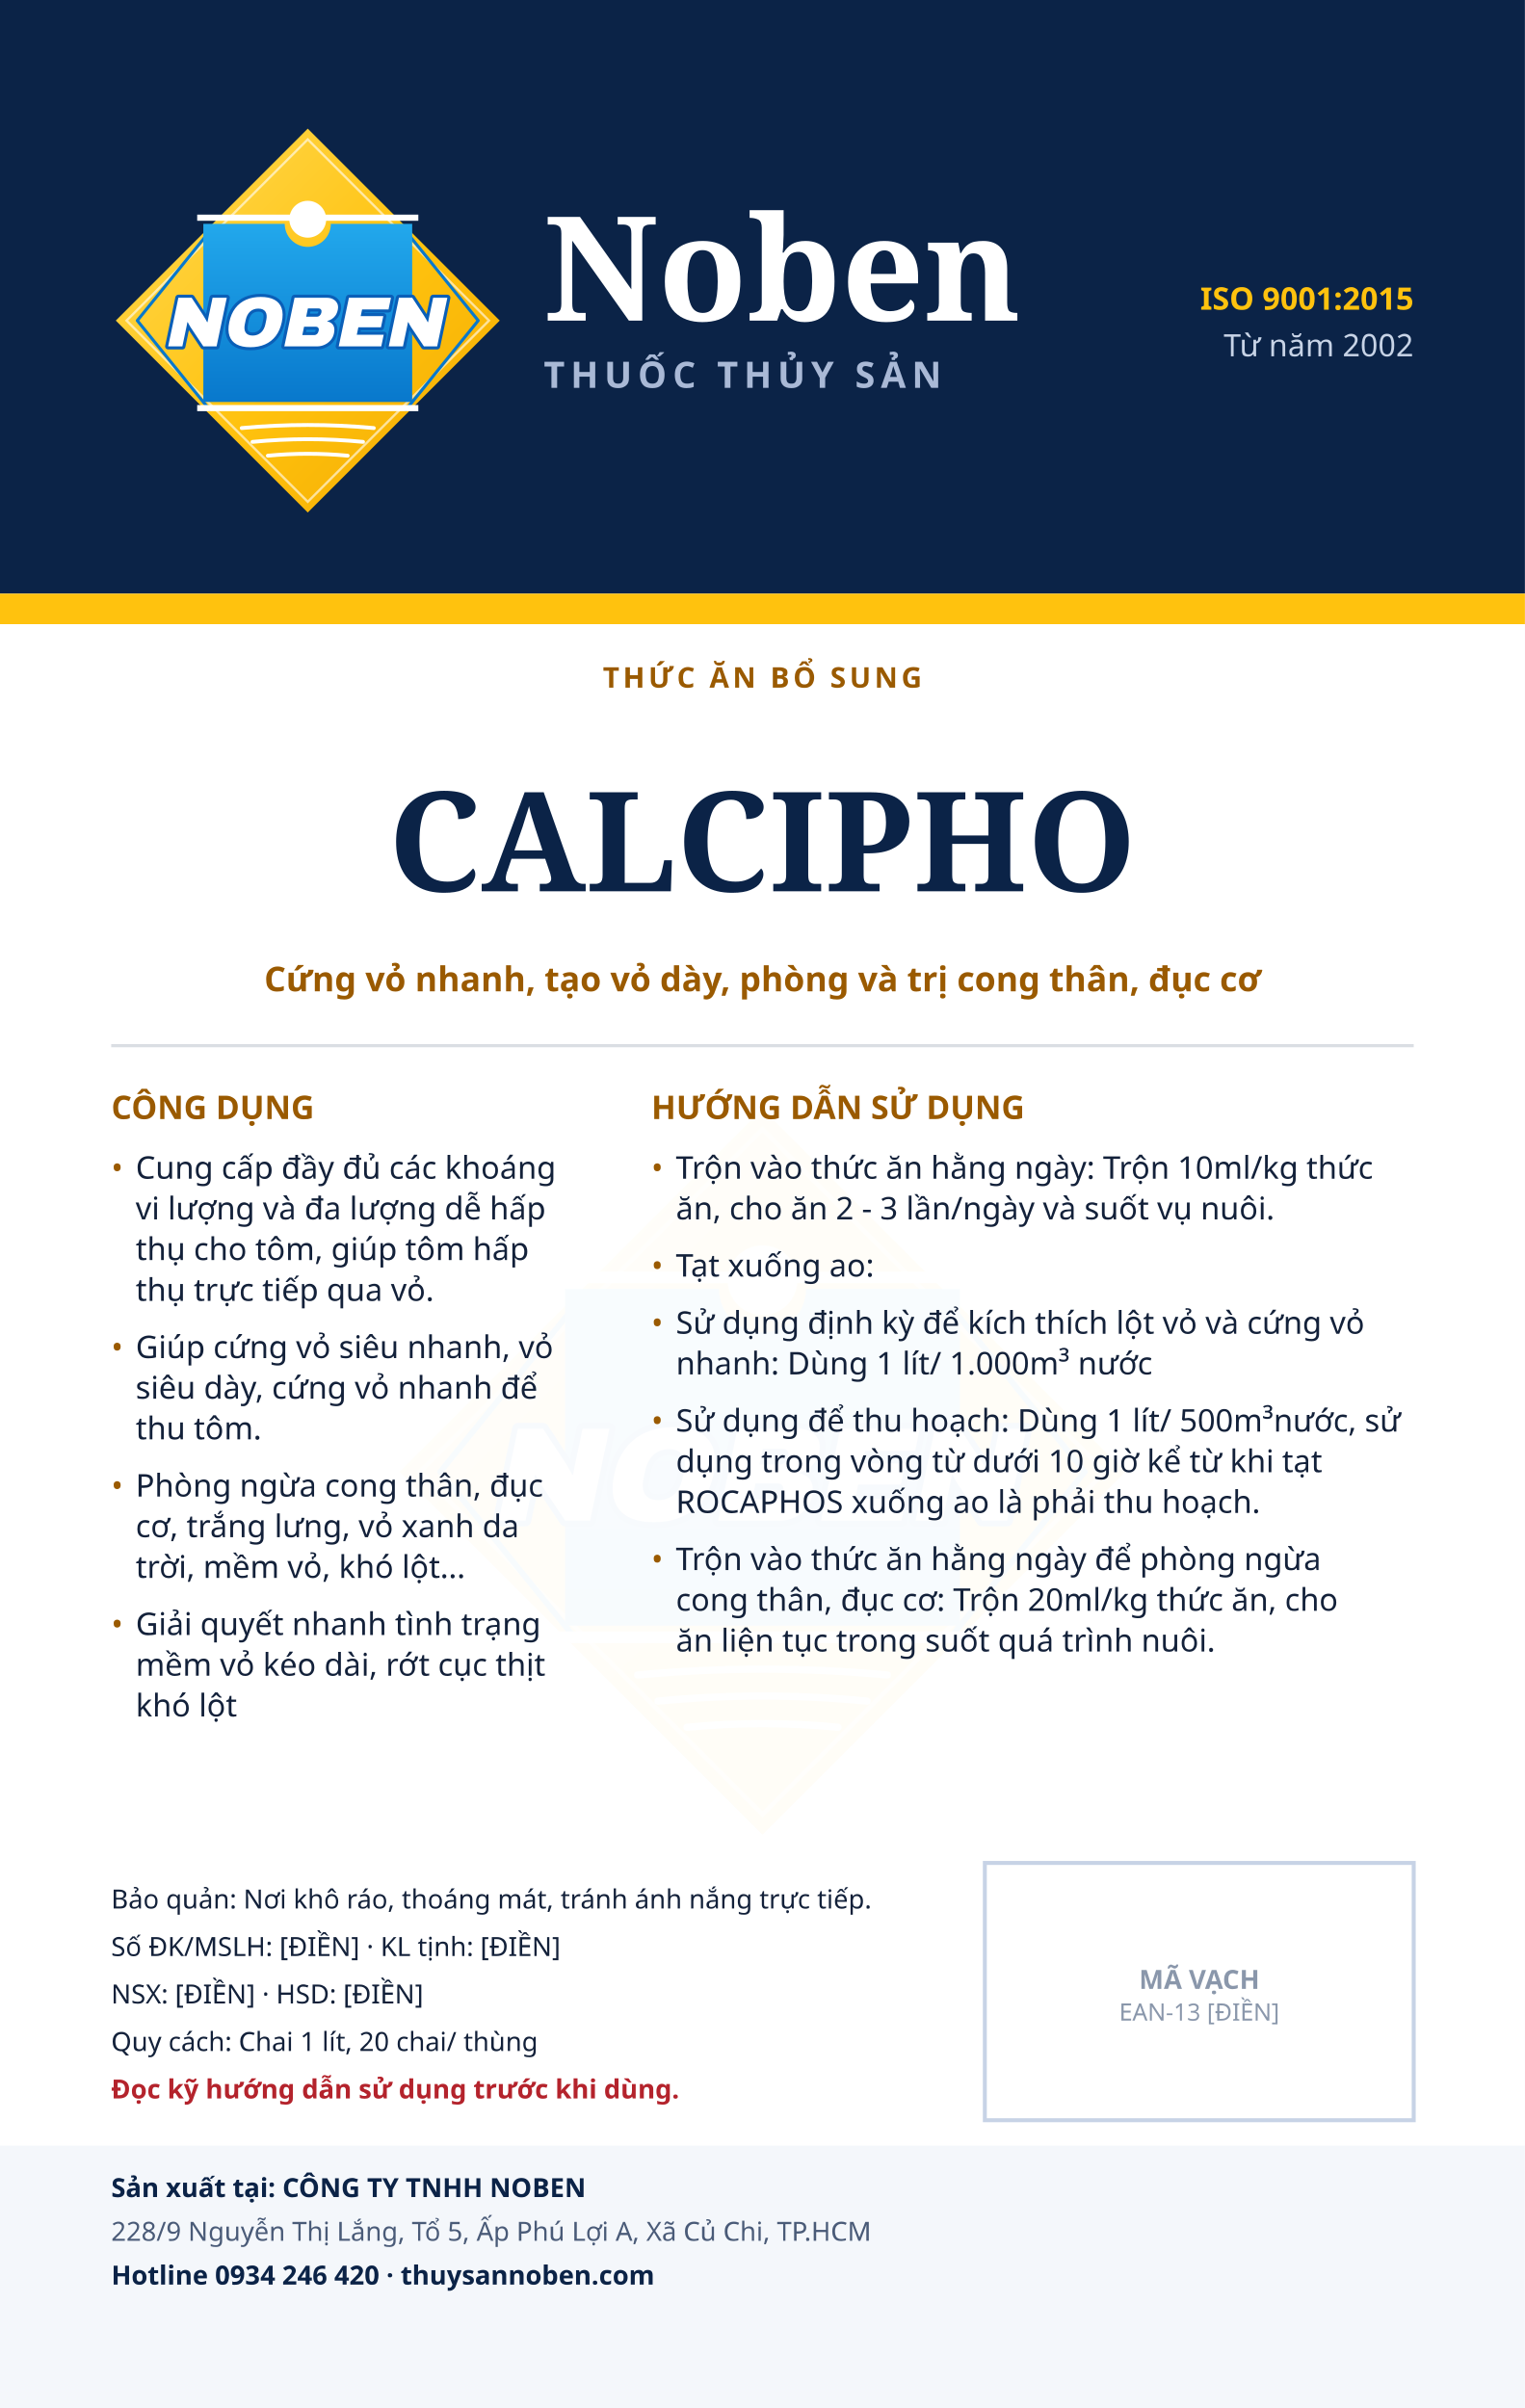
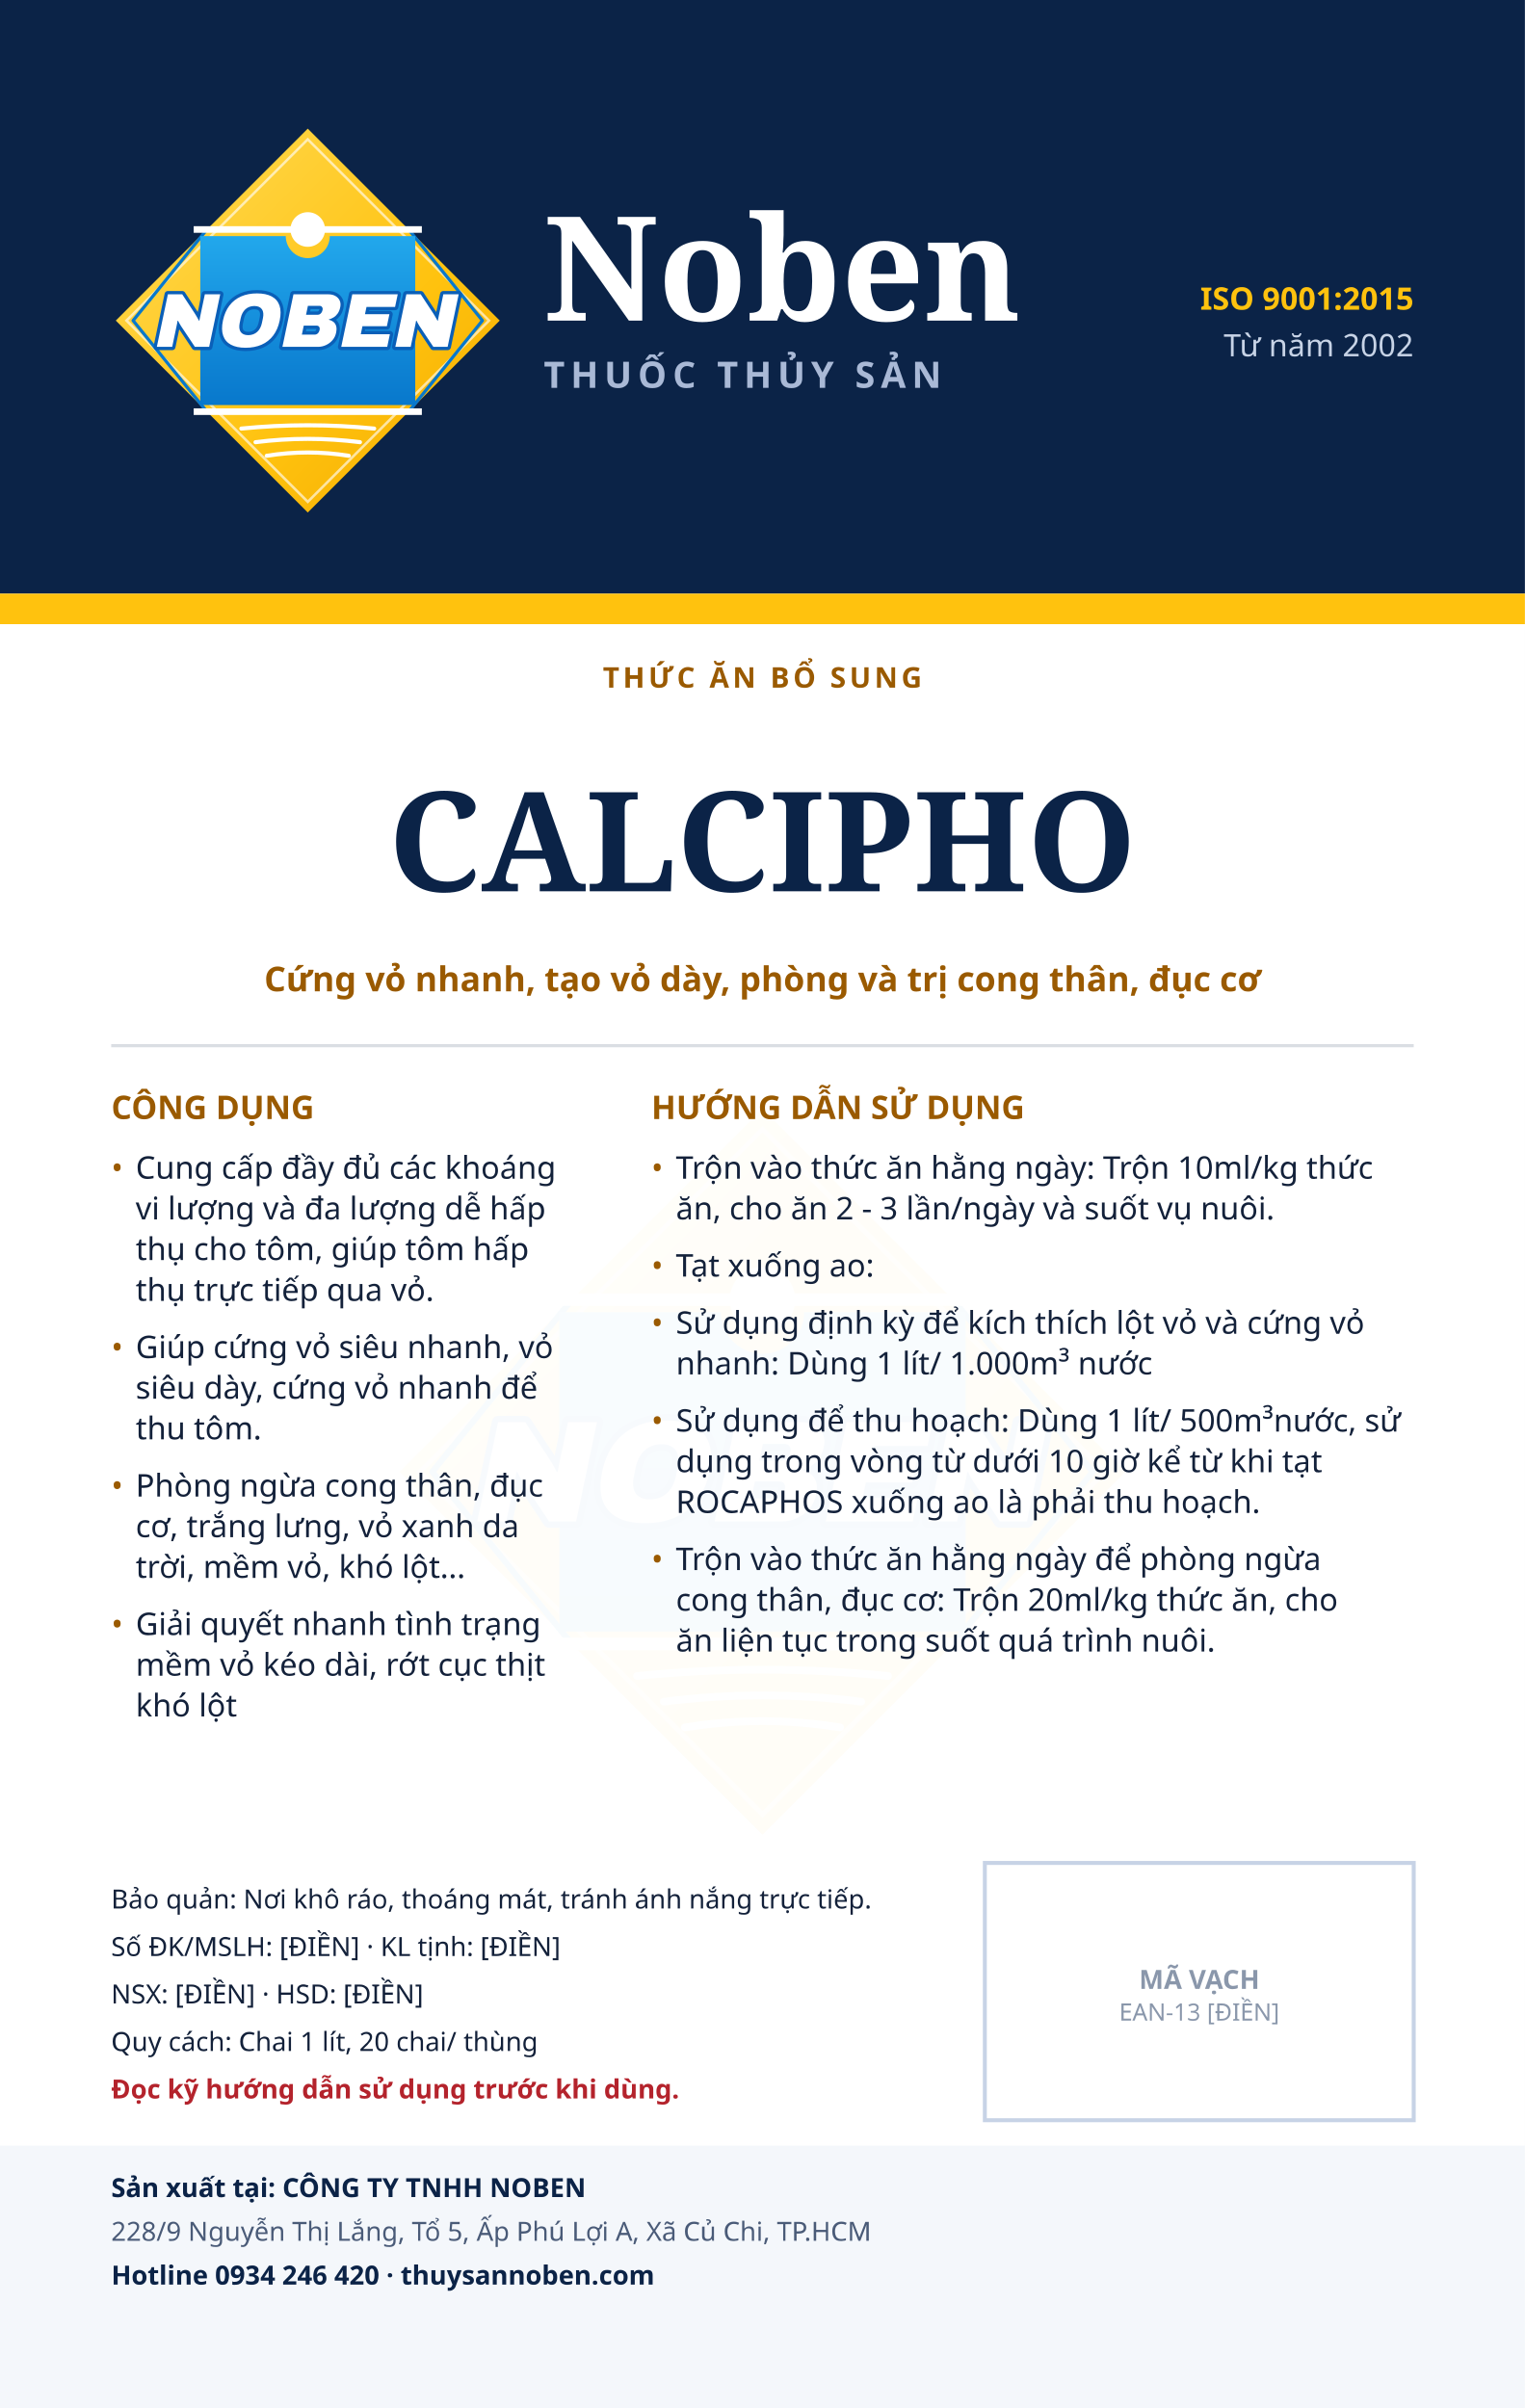
<svg xmlns="http://www.w3.org/2000/svg" xmlns:xlink="http://www.w3.org/1999/xlink" width="96mm" height="151.62mm" viewBox="-3 -3 96 151.62" data-trim="90 145.62" data-tran-le="3" data-an-toan="4">
  <defs>
    <clipPath id="nb-trang-giua">
      <rect x="0" y="36.29" width="90" height="95.81" />
    </clipPath>
  </defs>
  <g id="nen">
    <rect x="-3" y="-3" width="96" height="151.62" fill="#ffffff" />
    <rect x="-3" y="132.1" width="96" height="16.52" fill="#f4f7fb" />
    <g opacity="0.035" clip-path="url(#nb-trang-giua)">
      <use href="#nb-mark-art" xlink:href="#nb-mark-art" transform="translate(21.61 66.28) scale(0.09138)" />
    </g>
  </g>
  <g id="dai-thuong-hieu" data-khung="31.23 0 54.77 34.38">
    <rect x="-3" y="-3" width="96" height="37.38" fill="#0b2347" />
    <rect x="-3" y="34.38" width="96" height="1.92" fill="#ffc20e" />
    <text font-family="'Playfair Display ExtraBold', 'Playfair Display', serif" font-weight="800" font-size="9.14" fill="#ffffff" x="31.23" y="17.19">Noben</text>
    <text font-family="'Be Vietnam Pro SemiBold', 'Be Vietnam Pro', sans-serif" font-weight="600" font-size="2.29" fill="#a9b9d6" letter-spacing="0.37" x="31.23" y="21.42">THUỐC THỦY SẢN</text>
    <text font-family="'Be Vietnam Pro SemiBold', 'Be Vietnam Pro', sans-serif" font-weight="600" font-size="1.96" fill="#ffc20e" text-anchor="end" x="86" y="16.5">ISO 9001:2015</text>
    <text font-family="'Be Vietnam Pro', sans-serif" font-weight="400" font-size="1.96" fill="#c7d3e6" text-anchor="end" x="86" y="19.44">Từ năm 2002</text>
  </g>
  <g id="logo">
    <g transform="translate(4 4.81) scale(0.04834)">
      <g id="nb-mark-art">
        <defs>
          <linearGradient id="nb-g" x1="0" y1="0" x2="1" y2="1">
            <stop offset="0" stop-color="#ffdb57" />
-             <stop offset=".55" stop-color="#ffc20e" />
+             <stop offset=".618" stop-color="#ffc20e" />
            <stop offset="1" stop-color="#f2a900" />
          </linearGradient>
          <linearGradient id="nb-b" x1="0" y1="0" x2="0" y2="1">
            <stop offset="0" stop-color="#22a8ec" />
+             <stop offset=".618" stop-color="#1289d8" />
            <stop offset="1" stop-color="#0878cc" />
          </linearGradient>
        </defs>
        <path d="M256 6 L506 256 L256 506 L6 256 Z" fill="url(#nb-g)" />
-         <path d="M256 20 L492 256 L256 492 L20 256 Z" fill="none" stroke="#fff" stroke-opacity=".6" stroke-width="3" />
-         <path d="M384 140 L478 256 L384 372 M128 140 L34 256 L128 372" fill="none" stroke="#0878cc" stroke-width="4" stroke-linejoin="round" stroke-linecap="round" />
-         <path d="M112 122 H400 M112 370 H400" stroke="#fff" stroke-width="8" />
-         <path d="M120 130 H226 A30 30 0 0 0 286 130 H392 V362 H120 Z" fill="url(#nb-b)" />
-         <circle cx="256" cy="124" r="24" fill="#fff" />
-         <g transform="translate(67.4 289.6)">
-           <path d="M6.808 0.0 20.1 -63.296H37.396L52.312 -40.572Q52.947 -39.652 53.96 -37.904Q54.973 -36.156 56.022 -34.362Q57.071 -32.568 57.575 -31.464L58.074 -31.648Q58.523 -34.224 59.054 -36.754Q59.586 -39.284 59.856 -40.572L64.628 -63.296H83.12L69.828 0.0H52.624L35.765 -25.3Q34.587 -27.14 33.802 -28.658Q33.017 -30.176 32.295 -31.556L31.796 -31.372Q31.521 -29.624 31.154 -27.876Q30.787 -26.128 30.613 -25.3L25.3 0.0Z M113.676 1.104Q102.912 1.104 96.049 -2.576Q89.186 -6.256 86.674 -13.57Q84.162 -20.884 86.422 -31.648Q88.702 -42.504 94.276 -49.772Q99.85 -57.04 108.259 -60.72Q116.668 -64.4 127.432 -64.4Q138.288 -64.4 145.151 -60.72Q152.014 -57.04 154.536 -49.772Q157.058 -42.504 154.778 -31.648Q152.518 -20.884 146.934 -13.57Q141.35 -6.256 132.941 -2.576Q124.532 1.104 113.676 1.104ZM116.864 -14.076Q120.176 -14.076 122.928 -15.134Q125.68 -16.192 127.788 -18.124Q129.896 -20.056 131.294 -22.77Q132.692 -25.484 133.368 -28.704L134.604 -34.592Q135.281 -37.812 135.022 -40.526Q134.764 -43.24 133.468 -45.172Q132.172 -47.104 129.864 -48.162Q127.556 -49.22 124.244 -49.22Q120.932 -49.22 118.18 -48.162Q115.428 -47.104 113.366 -45.172Q111.304 -43.24 109.906 -40.526Q108.509 -37.812 107.832 -34.592L106.596 -28.704Q105.92 -25.484 106.178 -22.77Q106.436 -20.056 107.686 -18.124Q108.936 -16.192 111.244 -15.134Q113.552 -14.076 116.864 -14.076Z M158.08 0.0 171.372 -63.296H213.508Q218.292 -63.296 221.833 -61.318Q225.373 -59.34 227.031 -55.844Q228.689 -52.348 227.723 -47.748Q226.757 -43.148 224.667 -40.204Q222.577 -37.26 219.827 -35.558Q217.078 -33.856 214.052 -33.028L213.975 -32.66Q217.132 -31.924 219.469 -30.13Q221.807 -28.336 222.786 -25.116Q223.766 -21.896 222.704 -16.836Q221.641 -11.776 218.365 -8.004Q215.089 -4.232 210.504 -2.116Q205.92 0.0 200.768 0.0ZM181.503 -14.72H196.959Q199.075 -14.72 200.672 -16.192Q202.269 -17.664 202.888 -20.608Q203.177 -21.988 202.821 -23.138Q202.464 -24.288 201.542 -24.932Q200.619 -25.576 199.239 -25.576H183.783ZM186.526 -38.64H200.51Q201.982 -38.64 203.139 -39.33Q204.296 -40.02 205.165 -41.308Q206.033 -42.596 206.439 -44.528Q206.864 -46.552 205.783 -47.978Q204.703 -49.404 202.771 -49.404H188.787Z M228.932 0.0 242.224 -63.296H296.964L293.776 -48.116H259.368L257.533 -39.376H286.973L283.92 -24.84H254.48L252.452 -15.18H287.504L284.316 0.0Z M294.08 0.0 307.372 -63.296H324.668L339.584 -40.572Q340.219 -39.652 341.232 -37.904Q342.245 -36.156 343.294 -34.362Q344.343 -32.568 344.847 -31.464L345.346 -31.648Q345.795 -34.224 346.326 -36.754Q346.858 -39.284 347.128 -40.572L351.9 -63.296H370.392L357.1 0.0H339.896L323.037 -25.3Q321.859 -27.14 321.074 -28.658Q320.289 -30.176 319.567 -31.556L319.068 -31.372Q318.793 -29.624 318.426 -27.876Q318.059 -26.128 317.885 -25.3L312.572 0.0Z" fill="none" stroke="#0a5fb8" stroke-width="8" stroke-linejoin="round" />
+         <path d="M256 19.93 L492.07 256 L256 492.07 L19.93 256 Z" fill="none" stroke="#fff" stroke-opacity=".618" stroke-width="3.29" />
+         <path d="M387.36 137.36 L483.46 256 L387.36 374.64 M124.64 137.36 L28.54 256 L124.64 374.64" fill="none" stroke="#0878cc" stroke-width="4.18" stroke-linejoin="round" stroke-linecap="round" />
+         <path d="M107.42 137.36 H404.58 M107.42 374.64 H404.58" stroke="#fff" stroke-width="8.61" />
+         <path d="M116.03 145.97 H227.33 A28.67 28.67 0 0 0 284.67 145.97 H395.97 V366.03 H116.03 Z" fill="url(#nb-b)" />
+         <circle cx="256" cy="137.36" r="22.54" fill="#fff" />
+         <g transform="translate(52.1 290.22) scale(1.08111)">
+           <path d="M6.808 0.0 20.1 -63.296H37.396L52.312 -40.572Q52.947 -39.652 53.96 -37.904Q54.973 -36.156 56.022 -34.362Q57.071 -32.568 57.575 -31.464L58.074 -31.648Q58.523 -34.224 59.054 -36.754Q59.586 -39.284 59.856 -40.572L64.628 -63.296H83.12L69.828 0.0H52.624L35.765 -25.3Q34.587 -27.14 33.802 -28.658Q33.017 -30.176 32.295 -31.556L31.796 -31.372Q31.521 -29.624 31.154 -27.876Q30.787 -26.128 30.613 -25.3L25.3 0.0Z M113.676 1.104Q102.912 1.104 96.049 -2.576Q89.186 -6.256 86.674 -13.57Q84.162 -20.884 86.422 -31.648Q88.702 -42.504 94.276 -49.772Q99.85 -57.04 108.259 -60.72Q116.668 -64.4 127.432 -64.4Q138.288 -64.4 145.151 -60.72Q152.014 -57.04 154.536 -49.772Q157.058 -42.504 154.778 -31.648Q152.518 -20.884 146.934 -13.57Q141.35 -6.256 132.941 -2.576Q124.532 1.104 113.676 1.104ZM116.864 -14.076Q120.176 -14.076 122.928 -15.134Q125.68 -16.192 127.788 -18.124Q129.896 -20.056 131.294 -22.77Q132.692 -25.484 133.368 -28.704L134.604 -34.592Q135.281 -37.812 135.022 -40.526Q134.764 -43.24 133.468 -45.172Q132.172 -47.104 129.864 -48.162Q127.556 -49.22 124.244 -49.22Q120.932 -49.22 118.18 -48.162Q115.428 -47.104 113.366 -45.172Q111.304 -43.24 109.906 -40.526Q108.509 -37.812 107.832 -34.592L106.596 -28.704Q105.92 -25.484 106.178 -22.77Q106.436 -20.056 107.686 -18.124Q108.936 -16.192 111.244 -15.134Q113.552 -14.076 116.864 -14.076Z M158.08 0.0 171.372 -63.296H213.508Q218.292 -63.296 221.833 -61.318Q225.373 -59.34 227.031 -55.844Q228.689 -52.348 227.723 -47.748Q226.757 -43.148 224.667 -40.204Q222.577 -37.26 219.827 -35.558Q217.078 -33.856 214.052 -33.028L213.975 -32.66Q217.132 -31.924 219.469 -30.13Q221.807 -28.336 222.786 -25.116Q223.766 -21.896 222.704 -16.836Q221.641 -11.776 218.365 -8.004Q215.089 -4.232 210.504 -2.116Q205.92 0.0 200.768 0.0ZM181.503 -14.72H196.959Q199.075 -14.72 200.672 -16.192Q202.269 -17.664 202.888 -20.608Q203.177 -21.988 202.821 -23.138Q202.464 -24.288 201.542 -24.932Q200.619 -25.576 199.239 -25.576H183.783ZM186.526 -38.64H200.51Q201.982 -38.64 203.139 -39.33Q204.296 -40.02 205.165 -41.308Q206.033 -42.596 206.439 -44.528Q206.864 -46.552 205.783 -47.978Q204.703 -49.404 202.771 -49.404H188.787Z M228.932 0.0 242.224 -63.296H296.964L293.776 -48.116H259.368L257.533 -39.376H286.973L283.92 -24.84H254.48L252.452 -15.18H287.504L284.316 0.0Z M294.08 0.0 307.372 -63.296H324.668L339.584 -40.572Q340.219 -39.652 341.232 -37.904Q342.245 -36.156 343.294 -34.362Q344.343 -32.568 344.847 -31.464L345.346 -31.648Q345.795 -34.224 346.326 -36.754Q346.858 -39.284 347.128 -40.572L351.9 -63.296H370.392L357.1 0.0H339.896L323.037 -25.3Q321.859 -27.14 321.074 -28.658Q320.289 -30.176 319.567 -31.556L319.068 -31.372Q318.793 -29.624 318.426 -27.876Q318.059 -26.128 317.885 -25.3L312.572 0.0Z" fill="none" stroke="#0a5fb8" stroke-width="7.96" stroke-linejoin="round" />
          <path d="M6.808 0.0 20.1 -63.296H37.396L52.312 -40.572Q52.947 -39.652 53.96 -37.904Q54.973 -36.156 56.022 -34.362Q57.071 -32.568 57.575 -31.464L58.074 -31.648Q58.523 -34.224 59.054 -36.754Q59.586 -39.284 59.856 -40.572L64.628 -63.296H83.12L69.828 0.0H52.624L35.765 -25.3Q34.587 -27.14 33.802 -28.658Q33.017 -30.176 32.295 -31.556L31.796 -31.372Q31.521 -29.624 31.154 -27.876Q30.787 -26.128 30.613 -25.3L25.3 0.0Z M113.676 1.104Q102.912 1.104 96.049 -2.576Q89.186 -6.256 86.674 -13.57Q84.162 -20.884 86.422 -31.648Q88.702 -42.504 94.276 -49.772Q99.85 -57.04 108.259 -60.72Q116.668 -64.4 127.432 -64.4Q138.288 -64.4 145.151 -60.72Q152.014 -57.04 154.536 -49.772Q157.058 -42.504 154.778 -31.648Q152.518 -20.884 146.934 -13.57Q141.35 -6.256 132.941 -2.576Q124.532 1.104 113.676 1.104ZM116.864 -14.076Q120.176 -14.076 122.928 -15.134Q125.68 -16.192 127.788 -18.124Q129.896 -20.056 131.294 -22.77Q132.692 -25.484 133.368 -28.704L134.604 -34.592Q135.281 -37.812 135.022 -40.526Q134.764 -43.24 133.468 -45.172Q132.172 -47.104 129.864 -48.162Q127.556 -49.22 124.244 -49.22Q120.932 -49.22 118.18 -48.162Q115.428 -47.104 113.366 -45.172Q111.304 -43.24 109.906 -40.526Q108.509 -37.812 107.832 -34.592L106.596 -28.704Q105.92 -25.484 106.178 -22.77Q106.436 -20.056 107.686 -18.124Q108.936 -16.192 111.244 -15.134Q113.552 -14.076 116.864 -14.076Z M158.08 0.0 171.372 -63.296H213.508Q218.292 -63.296 221.833 -61.318Q225.373 -59.34 227.031 -55.844Q228.689 -52.348 227.723 -47.748Q226.757 -43.148 224.667 -40.204Q222.577 -37.26 219.827 -35.558Q217.078 -33.856 214.052 -33.028L213.975 -32.66Q217.132 -31.924 219.469 -30.13Q221.807 -28.336 222.786 -25.116Q223.766 -21.896 222.704 -16.836Q221.641 -11.776 218.365 -8.004Q215.089 -4.232 210.504 -2.116Q205.92 0.0 200.768 0.0ZM181.503 -14.72H196.959Q199.075 -14.72 200.672 -16.192Q202.269 -17.664 202.888 -20.608Q203.177 -21.988 202.821 -23.138Q202.464 -24.288 201.542 -24.932Q200.619 -25.576 199.239 -25.576H183.783ZM186.526 -38.64H200.51Q201.982 -38.64 203.139 -39.33Q204.296 -40.02 205.165 -41.308Q206.033 -42.596 206.439 -44.528Q206.864 -46.552 205.783 -47.978Q204.703 -49.404 202.771 -49.404H188.787Z M228.932 0.0 242.224 -63.296H296.964L293.776 -48.116H259.368L257.533 -39.376H286.973L283.92 -24.84H254.48L252.452 -15.18H287.504L284.316 0.0Z M294.08 0.0 307.372 -63.296H324.668L339.584 -40.572Q340.219 -39.652 341.232 -37.904Q342.245 -36.156 343.294 -34.362Q344.343 -32.568 344.847 -31.464L345.346 -31.648Q345.795 -34.224 346.326 -36.754Q346.858 -39.284 347.128 -40.572L351.9 -63.296H370.392L357.1 0.0H339.896L323.037 -25.3Q321.859 -27.14 321.074 -28.658Q320.289 -30.176 319.567 -31.556L319.068 -31.372Q318.793 -29.624 318.426 -27.876Q318.059 -26.128 317.885 -25.3L312.572 0.0Z" fill="#fff" />
        </g>
-         <path d="M170 396 Q256 388 342 396 M184 414 Q256 407 328 414 M204 432 Q256 427 308 432" fill="none" stroke="#fff" stroke-width="5" stroke-linecap="round" />
+         <path d="M169.5 396.67 Q256 388.06 342.5 396.67 M188 414.39 Q256 405.78 324 414.39 M202.54 432.12 Q256 423.5 309.46 432.12" fill="none" stroke="#fff" stroke-width="5.32" stroke-linecap="round" />
      </g>
    </g>
  </g>
  <g id="ten-san-pham" data-khung="4 36.29 82 28.76">
    <text font-family="'Be Vietnam Pro SemiBold', 'Be Vietnam Pro', sans-serif" font-weight="600" font-size="1.8" fill="#9a5a00" text-anchor="middle" letter-spacing="0.22">
      <tspan x="45" y="40.3">THỨC ĂN BỔ SUNG</tspan>
    </text>
    <text font-family="'Playfair Display ExtraBold', 'Playfair Display', serif" font-weight="800" font-size="8.74" fill="#0b2347" text-anchor="middle">
      <tspan x="45" y="53.12">CALCIPHO</tspan>
    </text>
    <text font-family="'Be Vietnam Pro SemiBold', 'Be Vietnam Pro', sans-serif" font-weight="600" font-size="2.16" fill="#9a5a00" text-anchor="middle">
      <tspan x="45" y="59.42">Cứng vỏ nhanh, tạo vỏ dày, phòng và trị cong thân, đục cơ</tspan>
    </text>
  </g>
  <g id="cong-dung" data-khung="4 65.05 29.66 40.56">
    <line x1="4" y1="62.84" x2="86" y2="62.84" stroke="#0b2347" stroke-opacity="0.15" stroke-width="0.2" />
    <text font-family="'Be Vietnam Pro SemiBold', 'Be Vietnam Pro', sans-serif" font-weight="600" font-size="2.05" fill="#9a5a00">
      <tspan x="4" y="67.46">CÔNG DỤNG</tspan>
    </text>
    <text font-family="'Be Vietnam Pro', sans-serif" font-weight="400" font-size="1.97" fill="#9a5a00" x="4" y="71.22">•</text>
    <text font-family="'Be Vietnam Pro', sans-serif" font-weight="400" font-size="1.97" fill="#13213a">
      <tspan x="5.54" y="71.22">Cung cấp đầy đủ các khoáng</tspan>
      <tspan x="5.54" y="73.78">vi lượng và đa lượng dễ hấp</tspan>
      <tspan x="5.54" y="76.34">thụ cho tôm, giúp tôm hấp</tspan>
      <tspan x="5.54" y="78.91">thụ trực tiếp qua vỏ.</tspan>
    </text>
    <text font-family="'Be Vietnam Pro', sans-serif" font-weight="400" font-size="1.97" fill="#9a5a00" x="4" y="82.51">•</text>
    <text font-family="'Be Vietnam Pro', sans-serif" font-weight="400" font-size="1.97" fill="#13213a">
      <tspan x="5.54" y="82.51">Giúp cứng vỏ siêu nhanh, vỏ</tspan>
      <tspan x="5.54" y="85.07">siêu dày, cứng vỏ nhanh để</tspan>
      <tspan x="5.54" y="87.63">thu tôm.</tspan>
    </text>
    <text font-family="'Be Vietnam Pro', sans-serif" font-weight="400" font-size="1.97" fill="#9a5a00" x="4" y="91.23">•</text>
    <text font-family="'Be Vietnam Pro', sans-serif" font-weight="400" font-size="1.97" fill="#13213a">
      <tspan x="5.54" y="91.23">Phòng ngừa cong thân, đục</tspan>
      <tspan x="5.54" y="93.79">cơ, trắng lưng, vỏ xanh da</tspan>
      <tspan x="5.54" y="96.35">trời, mềm vỏ, khó lột...</tspan>
    </text>
    <text font-family="'Be Vietnam Pro', sans-serif" font-weight="400" font-size="1.97" fill="#9a5a00" x="4" y="99.95">•</text>
    <text font-family="'Be Vietnam Pro', sans-serif" font-weight="400" font-size="1.97" fill="#13213a">
      <tspan x="5.54" y="99.95">Giải quyết nhanh tình trạng</tspan>
      <tspan x="5.54" y="102.51">mềm vỏ kéo dài, rớt cục thịt</tspan>
      <tspan x="5.54" y="105.08">khó lột</tspan>
    </text>
  </g>
  <g id="huong-dan" data-khung="38 65.05 48 36.47">
    <text font-family="'Be Vietnam Pro SemiBold', 'Be Vietnam Pro', sans-serif" font-weight="600" font-size="2.05" fill="#9a5a00">
      <tspan x="38" y="67.46">HƯỚNG DẪN SỬ DỤNG</tspan>
    </text>
    <text font-family="'Be Vietnam Pro', sans-serif" font-weight="400" font-size="1.97" fill="#9a5a00" x="38" y="71.22">•</text>
    <text font-family="'Be Vietnam Pro', sans-serif" font-weight="400" font-size="1.97" fill="#13213a">
      <tspan x="39.55" y="71.22">Trộn vào thức ăn hằng ngày: Trộn 10ml/kg thức</tspan>
      <tspan x="39.55" y="73.78">ăn, cho ăn 2 - 3 lần/ngày và suốt vụ nuôi.</tspan>
    </text>
    <text font-family="'Be Vietnam Pro', sans-serif" font-weight="400" font-size="1.97" fill="#9a5a00" x="38" y="77.38">•</text>
    <text font-family="'Be Vietnam Pro', sans-serif" font-weight="400" font-size="1.97" fill="#13213a">
      <tspan x="39.55" y="77.38">Tạt xuống ao:</tspan>
    </text>
    <text font-family="'Be Vietnam Pro', sans-serif" font-weight="400" font-size="1.97" fill="#9a5a00" x="38" y="80.98">•</text>
    <text font-family="'Be Vietnam Pro', sans-serif" font-weight="400" font-size="1.97" fill="#13213a">
      <tspan x="39.55" y="80.98">Sử dụng định kỳ để kích thích lột vỏ và cứng vỏ</tspan>
      <tspan x="39.55" y="83.54">nhanh: Dùng 1 lít/ 1.000m³ nước</tspan>
    </text>
    <text font-family="'Be Vietnam Pro', sans-serif" font-weight="400" font-size="1.97" fill="#9a5a00" x="38" y="87.14">•</text>
    <text font-family="'Be Vietnam Pro', sans-serif" font-weight="400" font-size="1.97" fill="#13213a">
      <tspan x="39.55" y="87.14">Sử dụng để thu hoạch: Dùng 1 lít/ 500m³nước, sử</tspan>
      <tspan x="39.55" y="89.7">dụng trong vòng từ dưới 10 giờ kể từ khi tạt</tspan>
      <tspan x="39.55" y="92.26">ROCAPHOS xuống ao là phải thu hoạch.</tspan>
    </text>
    <text font-family="'Be Vietnam Pro', sans-serif" font-weight="400" font-size="1.97" fill="#9a5a00" x="38" y="95.86">•</text>
    <text font-family="'Be Vietnam Pro', sans-serif" font-weight="400" font-size="1.97" fill="#13213a">
      <tspan x="39.55" y="95.86">Trộn vào thức ăn hằng ngày để phòng ngừa</tspan>
      <tspan x="39.55" y="98.42">cong thân, đục cơ: Trộn 20ml/kg thức ăn, cho</tspan>
      <tspan x="39.55" y="100.99">ăn liện tục trong suốt quá trình nuôi.</tspan>
    </text>
  </g>
  <g id="thanh-phan">
</g>
  <g id="phap-ly" data-khung="4 114.3 82 27.32">
    <text font-family="'Be Vietnam Pro', sans-serif" font-weight="400" font-size="1.66" fill="#13213a">
      <tspan x="4" y="117.17">Bảo quản: Nơi khô ráo, thoáng mát, tránh ánh nắng trực tiếp.</tspan>
    </text>
    <text font-family="'Be Vietnam Pro', sans-serif" font-weight="400" font-size="1.66" fill="#13213a">
      <tspan x="4" y="120.16">Số ĐK/MSLH: [ĐIỀN] · KL tịnh: [ĐIỀN]</tspan>
    </text>
    <text font-family="'Be Vietnam Pro', sans-serif" font-weight="400" font-size="1.66" fill="#13213a">
      <tspan x="4" y="123.15">NSX: [ĐIỀN] · HSD: [ĐIỀN]</tspan>
    </text>
    <text font-family="'Be Vietnam Pro', sans-serif" font-weight="400" font-size="1.66" fill="#13213a">
      <tspan x="4" y="126.14">Quy cách: Chai 1 lít, 20 chai/ thùng</tspan>
    </text>
    <text font-family="'Be Vietnam Pro SemiBold', 'Be Vietnam Pro', sans-serif" font-weight="600" font-size="1.66" fill="#b4232c">
      <tspan x="4" y="129.13">Đọc kỹ hướng dẫn sử dụng trước khi dùng.</tspan>
    </text>
    <text font-family="'Be Vietnam Pro SemiBold', 'Be Vietnam Pro', sans-serif" font-weight="600" font-size="1.66" fill="#0b2347">
      <tspan x="4" y="135.34">Sản xuất tại: CÔNG TY TNHH NOBEN</tspan>
    </text>
    <text font-family="'Be Vietnam Pro', sans-serif" font-weight="400" font-size="1.66" fill="#4a5b78">
      <tspan x="4" y="138.09">228/9 Nguyễn Thị Lắng, Tổ 5, Ấp Phú Lợi A, Xã Củ Chi, TP.HCM</tspan>
    </text>
    <text font-family="'Be Vietnam Pro SemiBold', 'Be Vietnam Pro', sans-serif" font-weight="600" font-size="1.66" fill="#0b2347">
      <tspan x="4" y="140.85">Hotline 0934 246 420 · thuysannoben.com</tspan>
    </text>
  </g>
  <g id="ma-vach" data-khung="59 114.3 27 16.2">
    <rect x="59" y="114.3" width="27" height="16.2" fill="#ffffff" stroke="#c7d3e6" stroke-width="0.25" />
    <text font-family="'Be Vietnam Pro SemiBold', 'Be Vietnam Pro', sans-serif" font-weight="600" font-size="1.66" fill="#8a97ab" text-anchor="middle" x="72.5" y="122.23">MÃ VẠCH</text>
    <text font-family="'Be Vietnam Pro', sans-serif" font-weight="400" font-size="1.5" fill="#8a97ab" text-anchor="middle" x="72.5" y="124.23">EAN-13 [ĐIỀN]</text>
  </g>
  <g id="vung-an-toan" display="none">
    <rect x="-3" y="-3" width="96" height="151.62" fill="none" stroke="#e6007e" stroke-width="0.2" />
    <rect x="0" y="0" width="90" height="145.62" fill="none" stroke="#00a0e9" stroke-width="0.25" />
    <rect x="4" y="4" width="82" height="137.62" fill="none" stroke="#2fb34a" stroke-width="0.2" stroke-dasharray="1 1" />
    <line x1="0" y1="90" x2="90" y2="90" stroke="#ffc20e" stroke-width="0.2" stroke-dasharray="2 1" />
  </g>
</svg>
